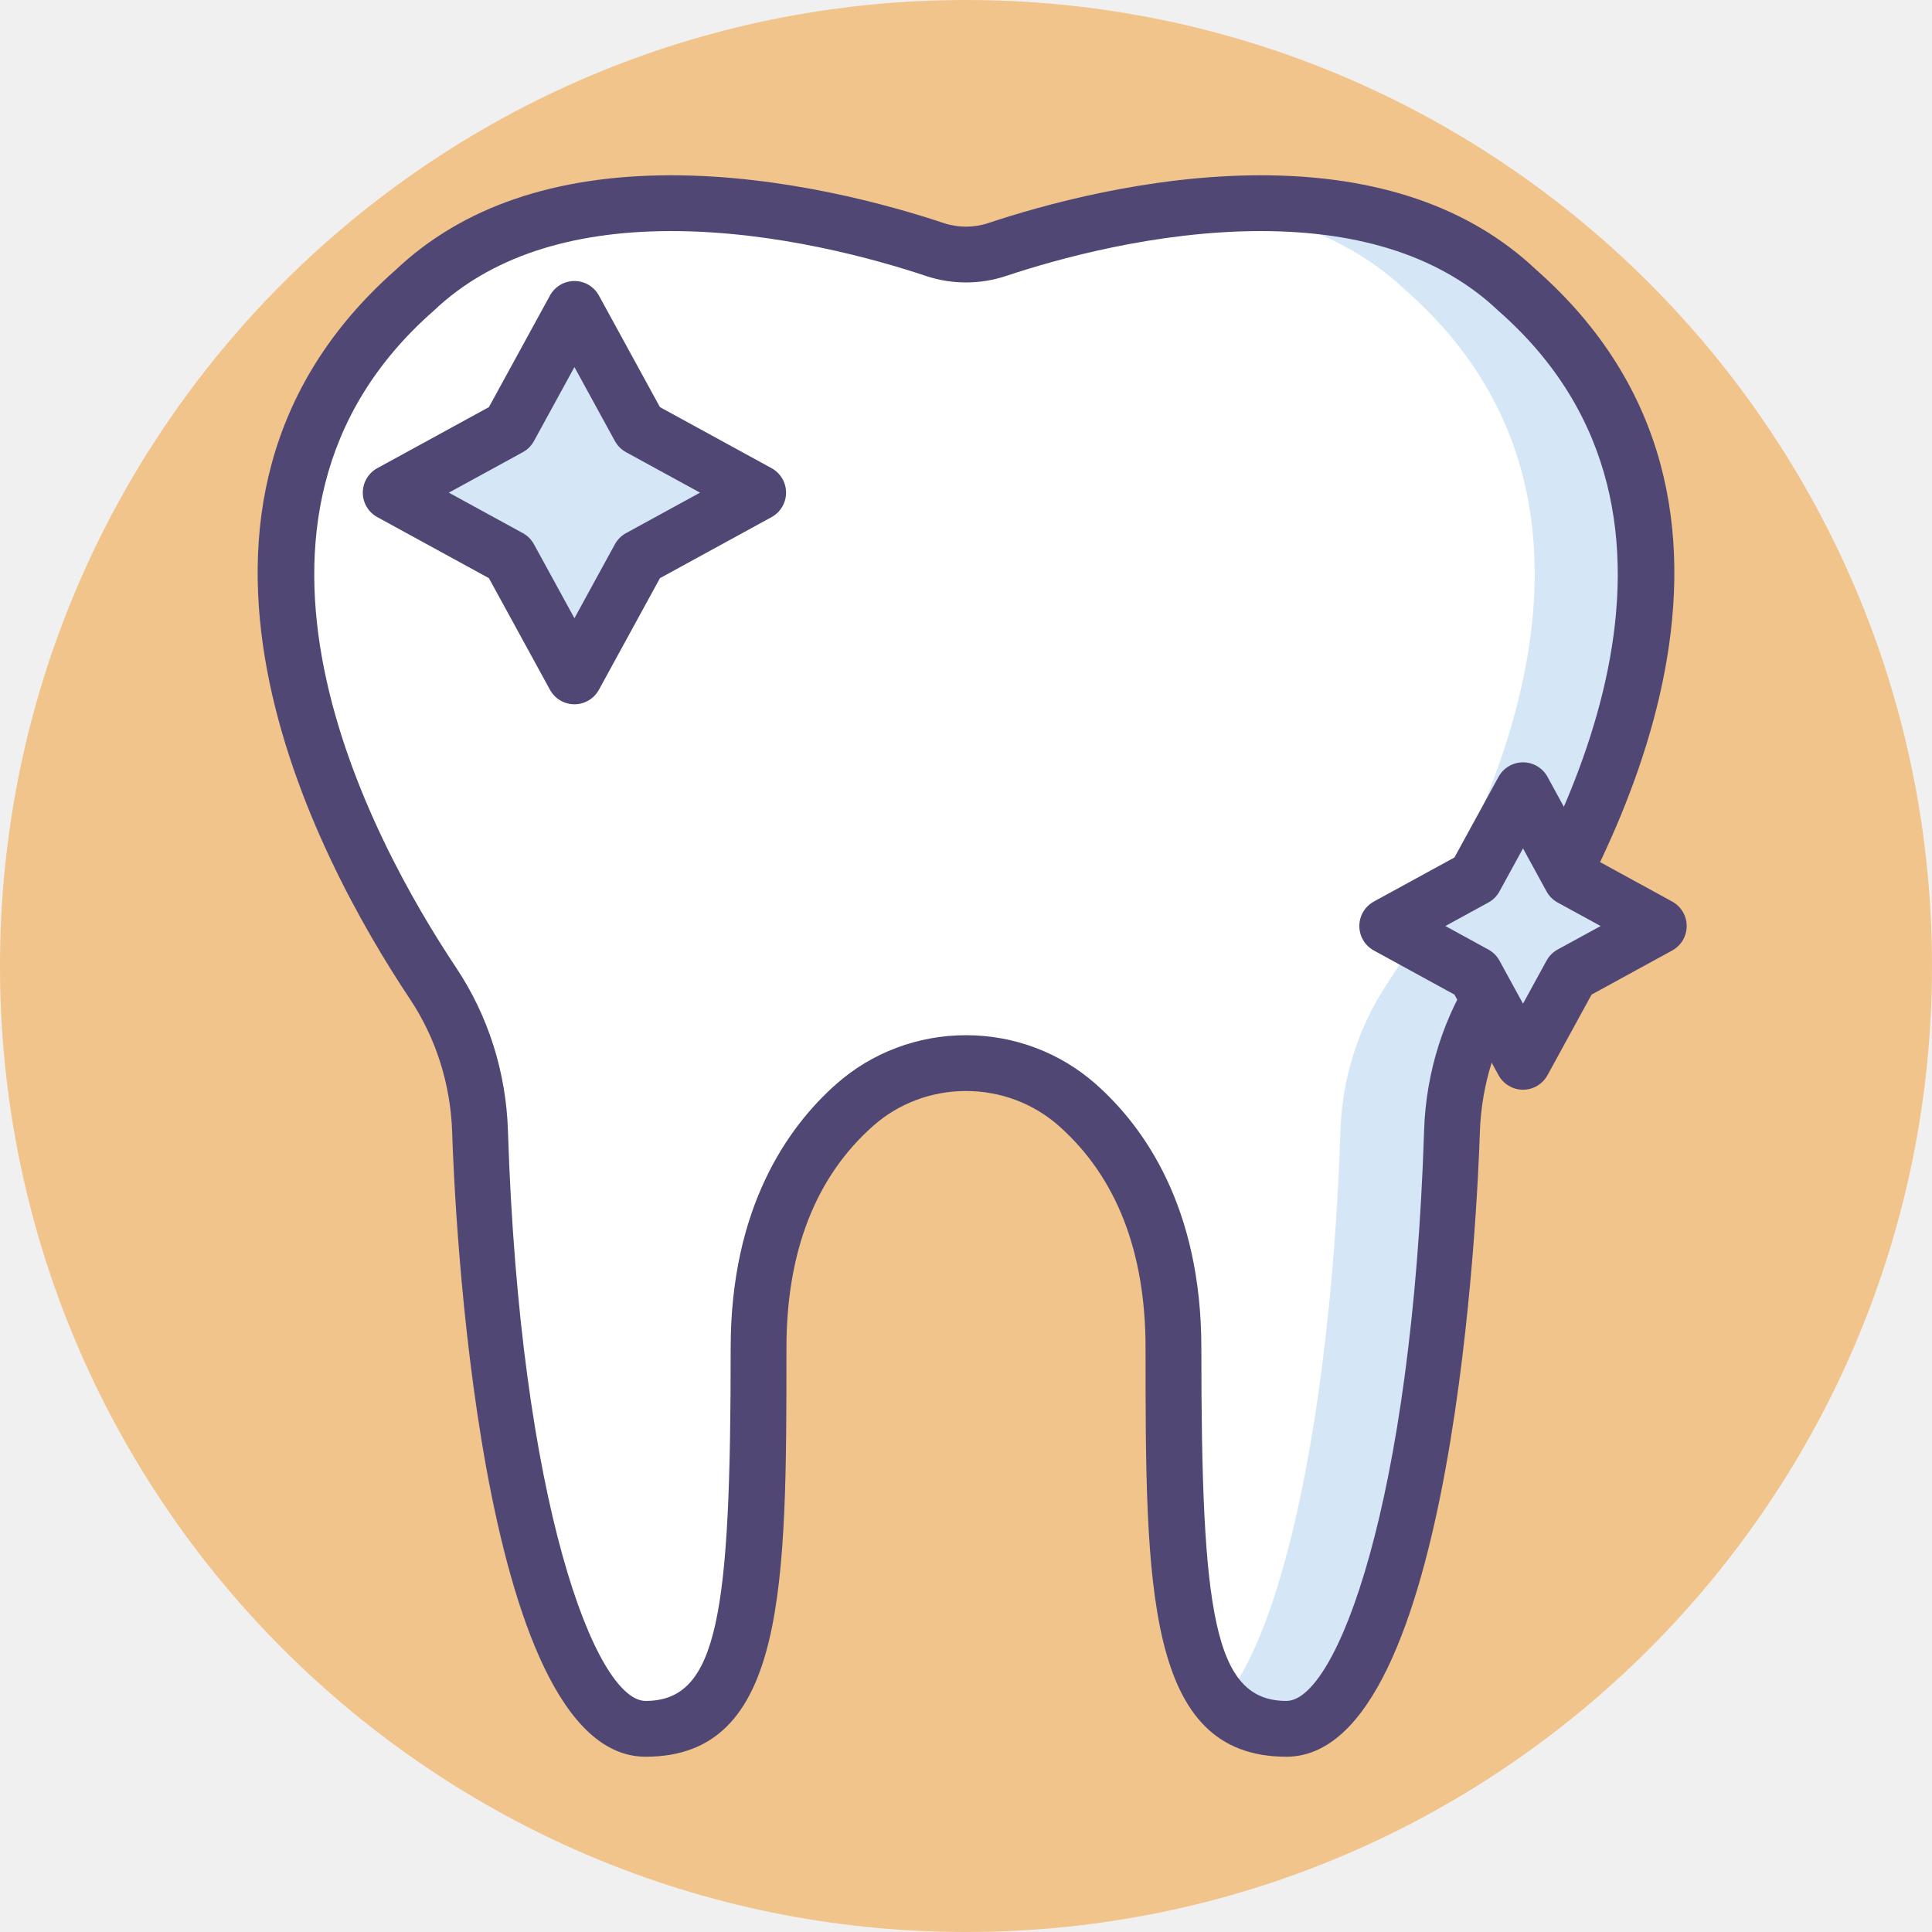
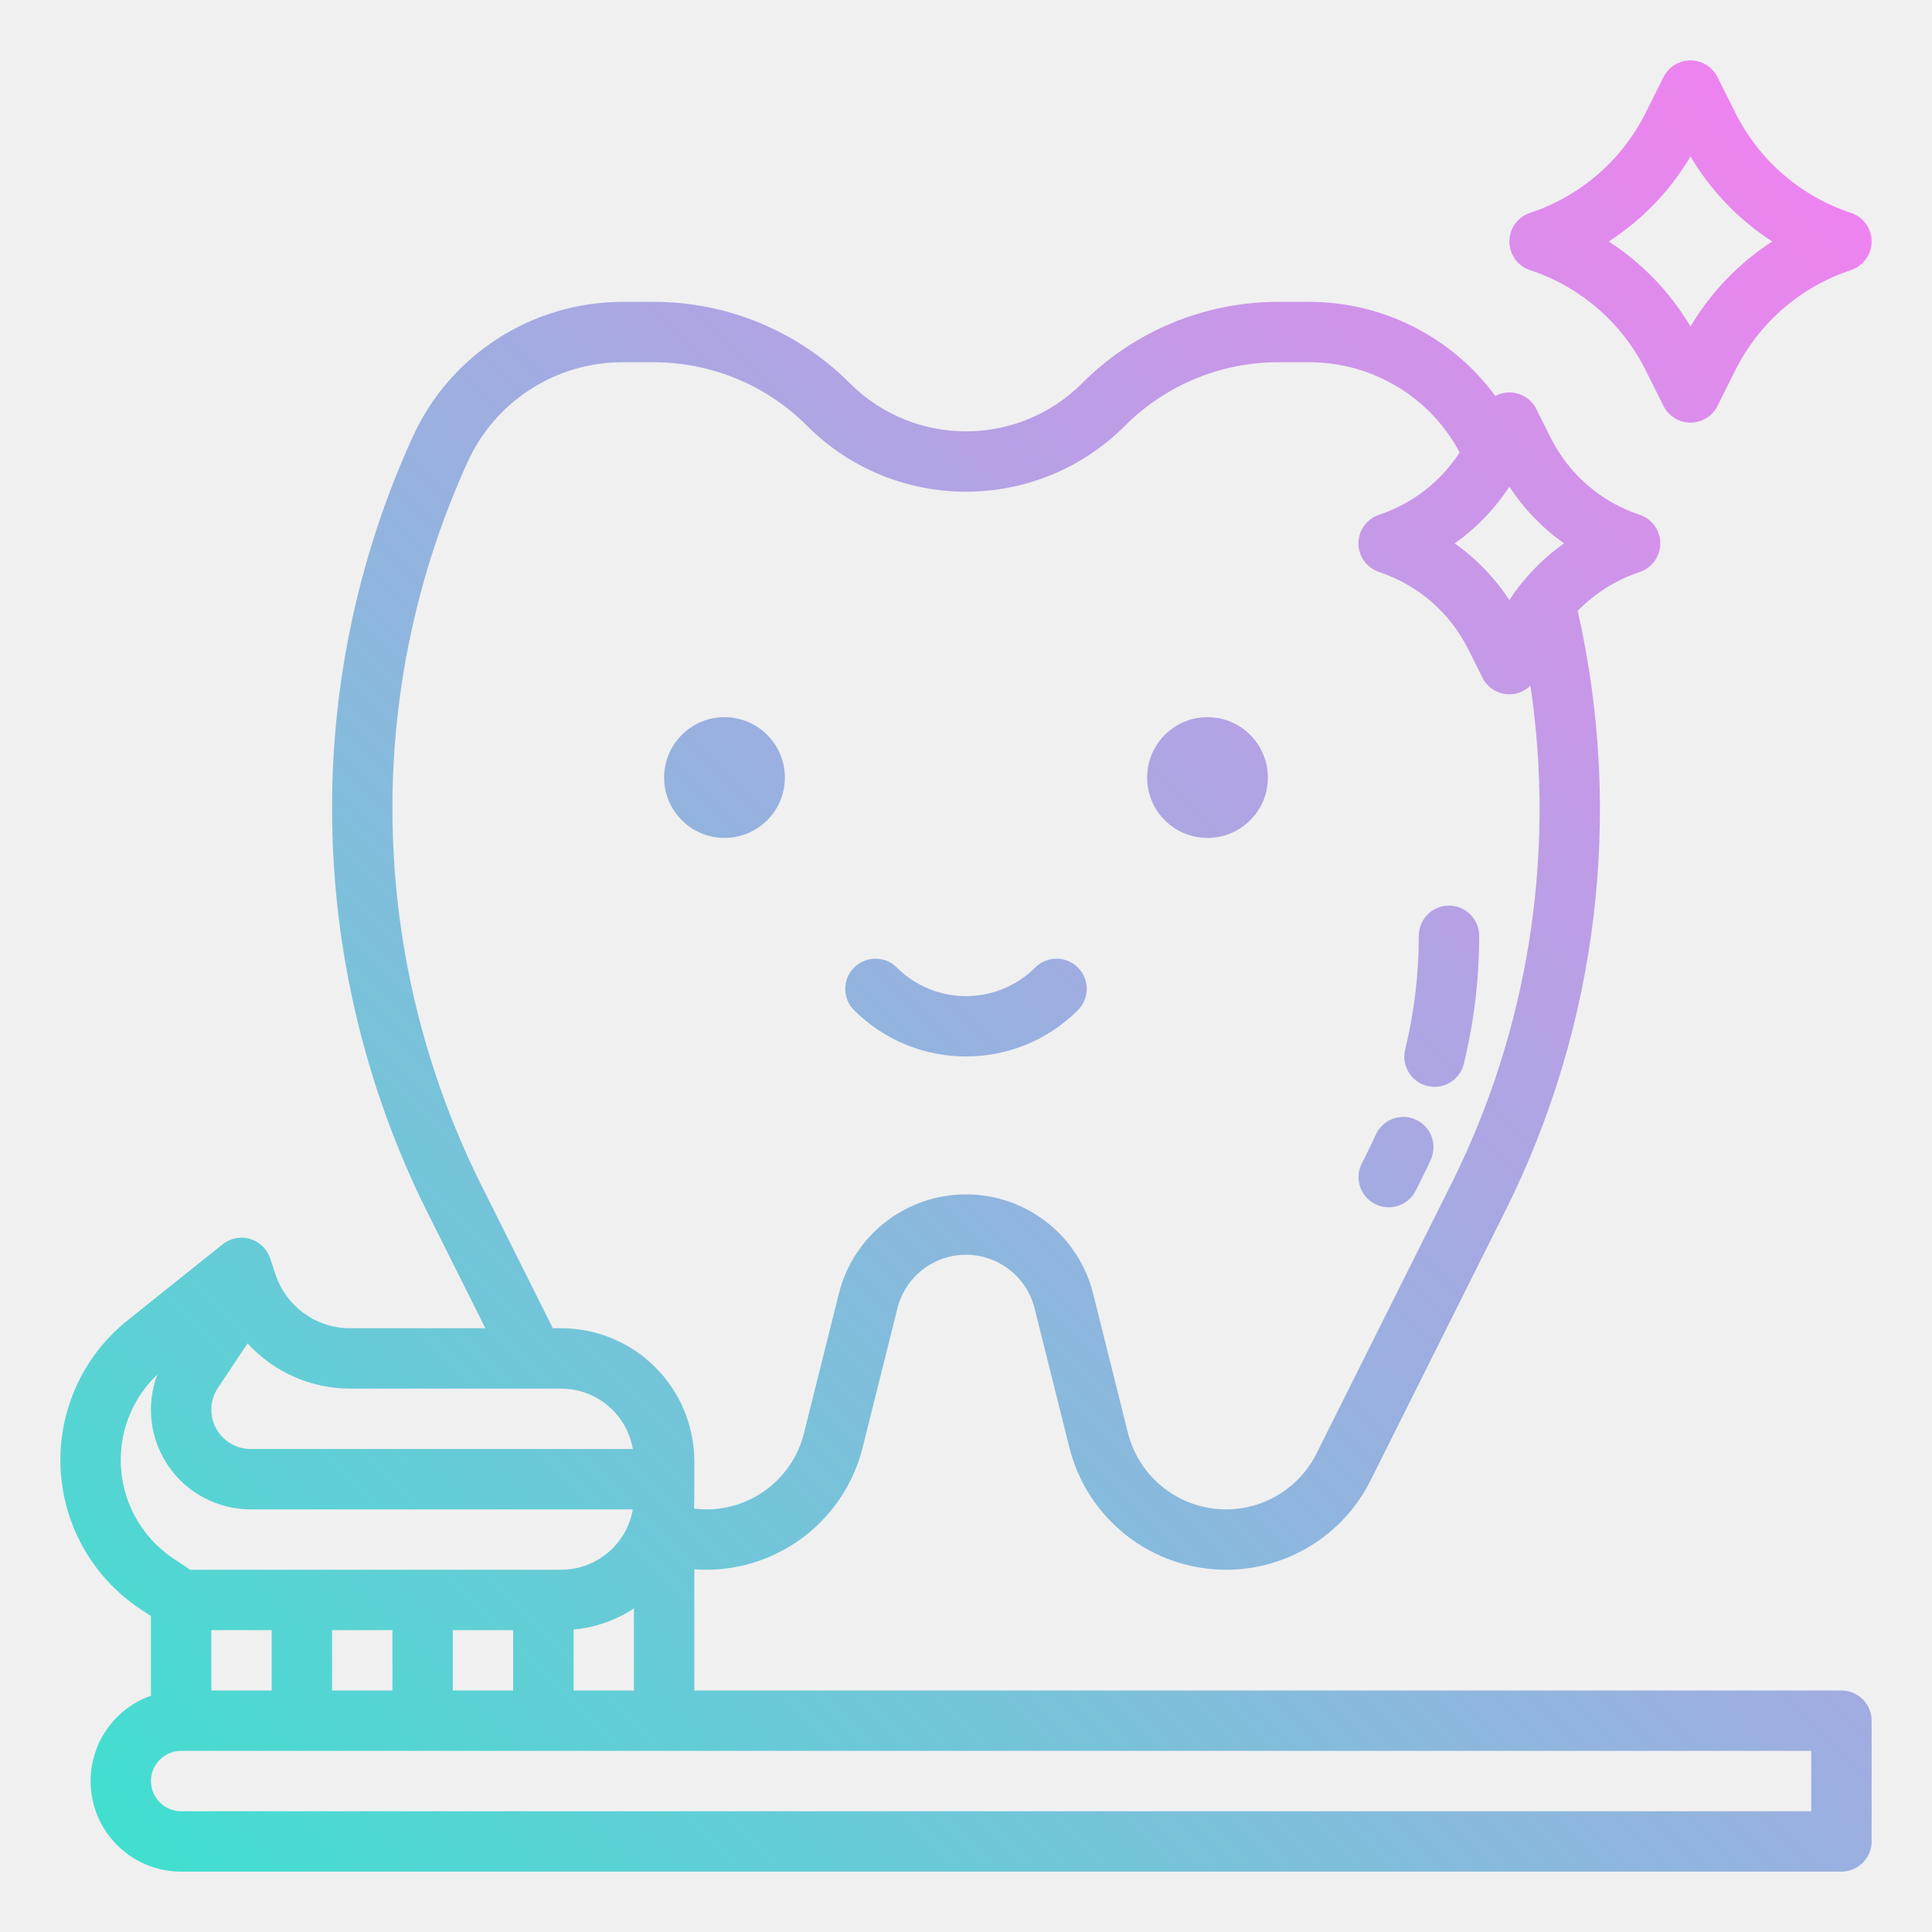
- <svg xmlns="http://www.w3.org/2000/svg" height="415.492pt" viewBox="0 0 415.492 415.492" width="415.492pt">
-   <path d="m415.492 207.746c0 114.734-93.012 207.746-207.746 207.746s-207.746-93.012-207.746-207.746 93.012-207.746 207.746-207.746 207.746 93.012 207.746 207.746zm0 0" fill="#f1c48b" />
-   <path d="m326.277 62.406c-33.035-31.297-92.012-15.355-111.828-8.746-4.355 1.457-9.051 1.457-13.402 0-19.816-6.609-78.793-22.551-111.828 8.746-54.152 47.586-15.859 119.402 3.906 149.062 6.309 9.461 9.754 20.508 10.117 31.871 2.102 65.68 15.316 128.457 35.609 128.457 22.172 0 24.285-25.344 24.285-81.906 0-26.887 10.082-42.871 20.664-52.246 13.574-12.023 34.324-12.023 47.898 0 10.582 9.371 20.664 25.355 20.664 52.246 0 56.562 2.109 81.906 24.285 81.906 20.289 0 33.508-62.777 35.609-128.457.359-11.363 3.809-22.41 10.113-31.871 19.766-29.66 58.055-101.477 3.906-149.062zm0 0" fill="#fff" />
-   <path d="m326.277 62.406c-18.262-17.297-44.441-20.152-67.559-18.141 15.867 1.562 31.457 6.676 43.559 18.141 54.152 47.586 15.859 119.402-3.906 149.062-6.305 9.461-9.754 20.508-10.113 31.871-1.727 54.016-10.977 106.027-25.492 122.816 3.41 3.785 7.914 5.641 13.883 5.641 20.289 0 33.508-62.777 35.609-128.457.363-11.363 3.809-22.41 10.113-31.871 19.766-29.66 58.055-101.477 3.906-149.062zm0 0" fill="#d5e6f7" />
-   <path d="m276.645 377.797c-30.285 0-30.285-36.871-30.285-87.906 0-20.73-6.273-36.793-18.641-47.754-5.465-4.84-12.562-7.508-19.973-7.508s-14.508 2.664-19.973 7.508c-12.371 10.961-18.641 27.023-18.641 47.754 0 51.035 0 87.906-30.285 87.906-36.27 0-41.168-120.523-41.605-134.266-.332-10.352-3.48-20.289-9.113-28.734-20.137-30.215-60.715-105.957-2.957-156.824 14.254-13.457 34.164-20.277 59.184-20.277 24.188 0 47.09 6.438 58.586 10.273 3.113 1.039 6.504 1.039 9.609 0 11.5-3.836 34.402-10.273 58.59-10.273 25.02 0 44.93 6.824 59.18 20.277 57.758 50.867 17.18 126.605-2.957 156.824-5.629 8.445-8.777 18.383-9.109 28.734-.441 13.742-5.344 134.266-41.609 134.266zm-68.898-155.168c10.348 0 20.266 3.738 27.93 10.527 10.348 9.164 22.684 26.449 22.684 56.734 0 56.953 2.645 75.906 18.289 75.906 10.77 0 27.051-42.621 29.613-122.648.398-12.59 4.246-24.695 11.117-35.008 18.395-27.602 55.703-96.617 4.938-141.227-.055-.047-.109-.102-.164-.152-11.953-11.324-29.117-17.066-51.012-17.066-22.488 0-43.98 6.051-54.789 9.656-5.559 1.855-11.641 1.859-17.207 0-10.805-3.605-32.297-9.656-54.789-9.656-21.895 0-39.059 5.742-51.012 17.066-.055.051-.109.102-.164.152-50.766 44.609-13.461 113.625 4.938 141.227 6.871 10.312 10.715 22.418 11.117 35.008 2.559 80.027 18.844 122.648 29.613 122.648 15.645 0 18.289-18.953 18.289-75.906 0-30.285 12.336-47.57 22.684-56.734 7.66-6.789 17.578-10.527 27.926-10.527zm0 0" fill="#504774" />
-   <path d="m137.508 119.918-13.973 25.543-13.969-25.543-25.543-13.969 25.543-13.973 13.969-25.543 13.973 25.543 25.539 13.973zm0 0" fill="#d5e6f7" />
-   <path d="m123.535 151.461c-2.191 0-4.211-1.195-5.262-3.121l-13.129-24-24-13.129c-1.926-1.055-3.121-3.07-3.121-5.266 0-2.191 1.195-4.211 3.121-5.262l24-13.129 13.129-24c1.051-1.926 3.07-3.121 5.262-3.121 2.195 0 4.211 1.195 5.266 3.121l13.125 24 24.004 13.129c1.922 1.051 3.121 3.07 3.121 5.262 0 2.195-1.199 4.211-3.121 5.266l-24.004 13.129-13.125 24c-1.055 1.926-3.074 3.121-5.266 3.121zm-27.008-45.512 15.918 8.707c1.008.551 1.832 1.379 2.383 2.383l8.707 15.918 8.707-15.918c.551-1.004 1.379-1.832 2.387-2.383l15.918-8.707-15.918-8.707c-1.008-.551-1.836-1.379-2.387-2.383l-8.707-15.918-8.707 15.918c-.551 1.004-1.375 1.832-2.383 2.383zm0 0" fill="#504774" />
-   <path d="m337.859 209.473-10.324 18.879-10.324-18.879-18.875-10.324 18.875-10.324 10.324-18.875 10.324 18.875 18.875 10.324zm0 0" fill="#d5e6f7" />
-   <path d="m327.535 234.352c-2.191 0-4.211-1.199-5.262-3.125l-9.484-17.332-17.332-9.484c-1.926-1.051-3.121-3.066-3.121-5.262 0-2.195 1.195-4.211 3.121-5.266l17.336-9.48 9.48-17.336c1.051-1.922 3.07-3.121 5.262-3.121 2.195 0 4.211 1.195 5.266 3.121l9.48 17.336 17.336 9.48c1.922 1.055 3.121 3.07 3.121 5.266 0 2.195-1.199 4.211-3.121 5.262l-17.336 9.484-9.48 17.332c-1.055 1.926-3.074 3.125-5.266 3.125zm-16.695-35.203 9.25 5.062c1.008.551 1.836 1.379 2.383 2.383l5.062 9.254 5.059-9.254c.551-1.004 1.375-1.832 2.383-2.383l9.254-5.062-9.254-5.059c-1.008-.551-1.832-1.379-2.383-2.387l-5.059-9.25-5.062 9.25c-.547 1.008-1.375 1.836-2.383 2.387zm0 0" fill="#504774" />
+ <svg xmlns="http://www.w3.org/2000/svg" viewBox="0 0 512 512" width="512" height="512">
+   <defs>
+     <linearGradient id="linear-gradient" x1="72.782" y1="530.707" x2="519.402" y2="84.088" gradientUnits="userSpaceOnUse">
+       <stop offset="0" stop-color="#41dfd0" />
+       <stop offset="1" stop-color="#ee83ef" />
+     </linearGradient>
+   </defs>
+   <g id="gradient">
+     <path d="M488,448H184V415.884c1.023.073,2.05.116,3.08.116a42.75,42.75,0,0,0,41.534-32.429l9.215-36.862a18.731,18.731,0,0,1,36.342,0l9.215,36.863a42.812,42.812,0,0,0,79.826,8.763l35.607-71.215A238.168,238.168,0,0,0,418.111,161.9a40.673,40.673,0,0,1,16.418-10.309,8,8,0,0,0,0-15.178A40.6,40.6,0,0,1,410.9,115.92l-3.749-7.5a7.953,7.953,0,0,0-10.881-3.48A61.145,61.145,0,0,0,347.093,80h-8.209a73.265,73.265,0,0,0-52.145,21.6,43.522,43.522,0,0,1-61.478,0A73.265,73.265,0,0,0,173.116,80h-8.209a61.126,61.126,0,0,0-55.528,35.755A236.921,236.921,0,0,0,88,214.453a239.719,239.719,0,0,0,25.181,106.666L128.621,352H92.8a20.831,20.831,0,0,1-19.788-14.264l-1.423-4.267A8,8,0,0,0,59,329.753L33.781,349.93A47.377,47.377,0,0,0,37.1,426.346l2.9,1.935v21.095A24,24,0,0,0,48,496H488a8,8,0,0,0,8-8V456A8,8,0,0,0,488,448ZM400,128.991A56.288,56.288,0,0,0,414.472,144,56.288,56.288,0,0,0,400,159.009,56.288,56.288,0,0,0,385.528,144,56.288,56.288,0,0,0,400,128.991ZM127.491,313.963A223.644,223.644,0,0,1,104,214.453a221.032,221.032,0,0,1,19.945-92.077A45.093,45.093,0,0,1,164.907,96h8.209a57.36,57.36,0,0,1,40.83,16.913,59.543,59.543,0,0,0,84.108,0A57.36,57.36,0,0,1,338.884,96h8.209a45.1,45.1,0,0,1,39.729,23.888,40.547,40.547,0,0,1-21.351,16.523,8,8,0,0,0,0,15.178A40.6,40.6,0,0,1,389.1,172.08l3.749,7.5a7.974,7.974,0,0,0,12.728,2.136,222.4,222.4,0,0,1-21.064,132.249L348.9,385.179a26.813,26.813,0,0,1-49.994-5.488l-9.215-36.864a34.729,34.729,0,0,0-67.384,0l-9.215,36.862a26.607,26.607,0,0,1-29.1,20.111,7.926,7.926,0,0,0-.069-.864c.047-.747.079-1.5.079-2.25v-9.374A35.313,35.313,0,0,0,148.687,352H146.51ZM57.75,367.8l7.858-11.787A36.792,36.792,0,0,0,92.8,368h55.887A19.285,19.285,0,0,1,167.7,384H66.422a10.423,10.423,0,0,1-8.672-16.2ZM168,426.257V448H152V431.843A34.952,34.952,0,0,0,168,426.257ZM32,386.926a31.194,31.194,0,0,1,9.7-22.674A26.417,26.417,0,0,0,66.422,400H167.7a19.285,19.285,0,0,1-19.014,16H50.422l-4.449-2.966A31.316,31.316,0,0,1,32,386.926ZM136,432v16H120V432Zm-32,0v16H88V432Zm-32,0v16H56V432Zm408,48H48a8,8,0,0,1,0-16H480ZM360.845,308.422l1.689-3.379c.716-1.431,1.413-2.895,2.071-4.347a8,8,0,0,1,14.573,6.608c-.741,1.635-1.527,3.282-2.332,4.894l-1.691,3.38a8,8,0,0,1-14.31-7.156Zm11.55-30.31A127.731,127.731,0,0,0,376,248a8,8,0,0,1,16,0,143.737,143.737,0,0,1-4.057,33.888,8,8,0,1,1-15.548-3.776ZM490.53,56.411A52.73,52.73,0,0,1,459.842,29.8l-4.687-9.373a8,8,0,0,0-14.31,0L436.158,29.8A52.73,52.73,0,0,1,405.47,56.411a8,8,0,0,0,0,15.178,52.73,52.73,0,0,1,30.688,26.616l4.687,9.373a8,8,0,0,0,14.31,0l4.687-9.373A52.73,52.73,0,0,1,490.53,71.589a8,8,0,0,0,0-15.178ZM448,86.531A68.458,68.458,0,0,0,426.345,64,68.448,68.448,0,0,0,448,41.469,68.458,68.458,0,0,0,469.655,64,68.448,68.448,0,0,0,448,86.531ZM176,206.059a16,16,0,1,1,16,16A16,16,0,0,1,176,206.059Zm128,0a16,16,0,1,1,16,16A16,16,0,0,1,304,206.059Zm-77.657,61.657A8,8,0,1,1,237.657,256.4a25.971,25.971,0,0,0,36.686,0,8,8,0,1,1,11.314,11.314,41.991,41.991,0,0,1-59.314,0Z" style="fill:url(#linear-gradient)" />
+   </g>
</svg>
